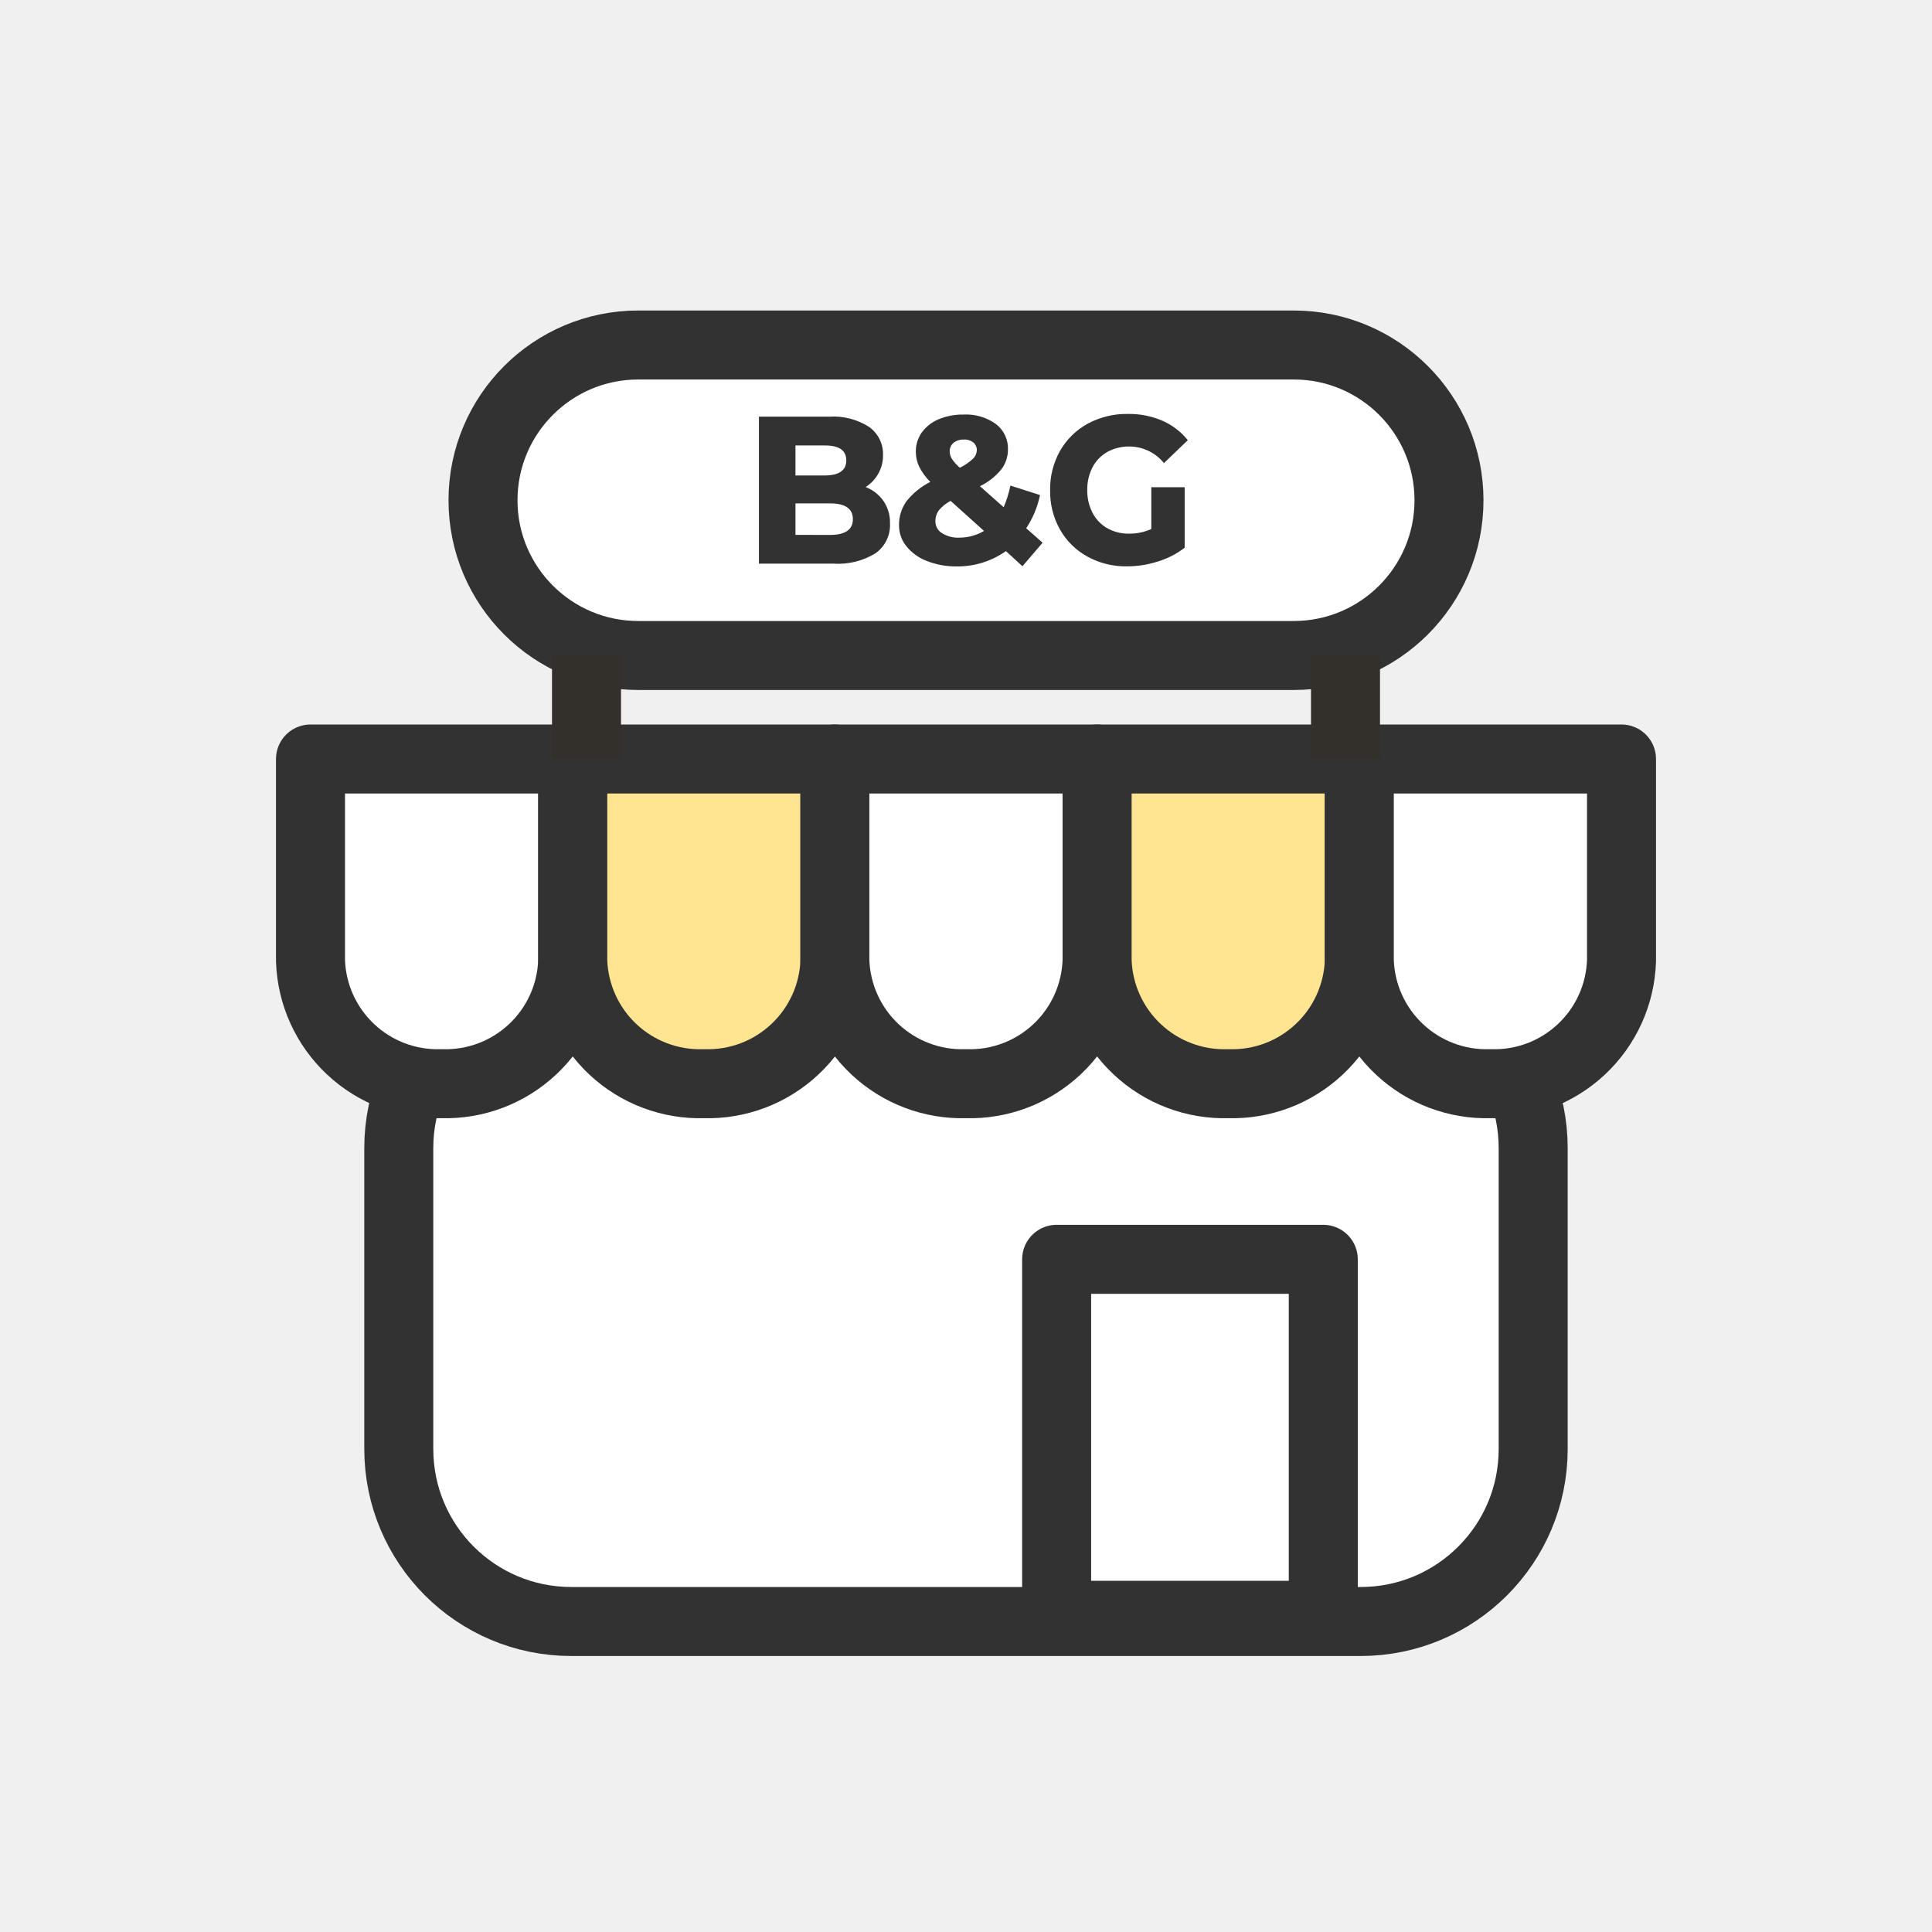
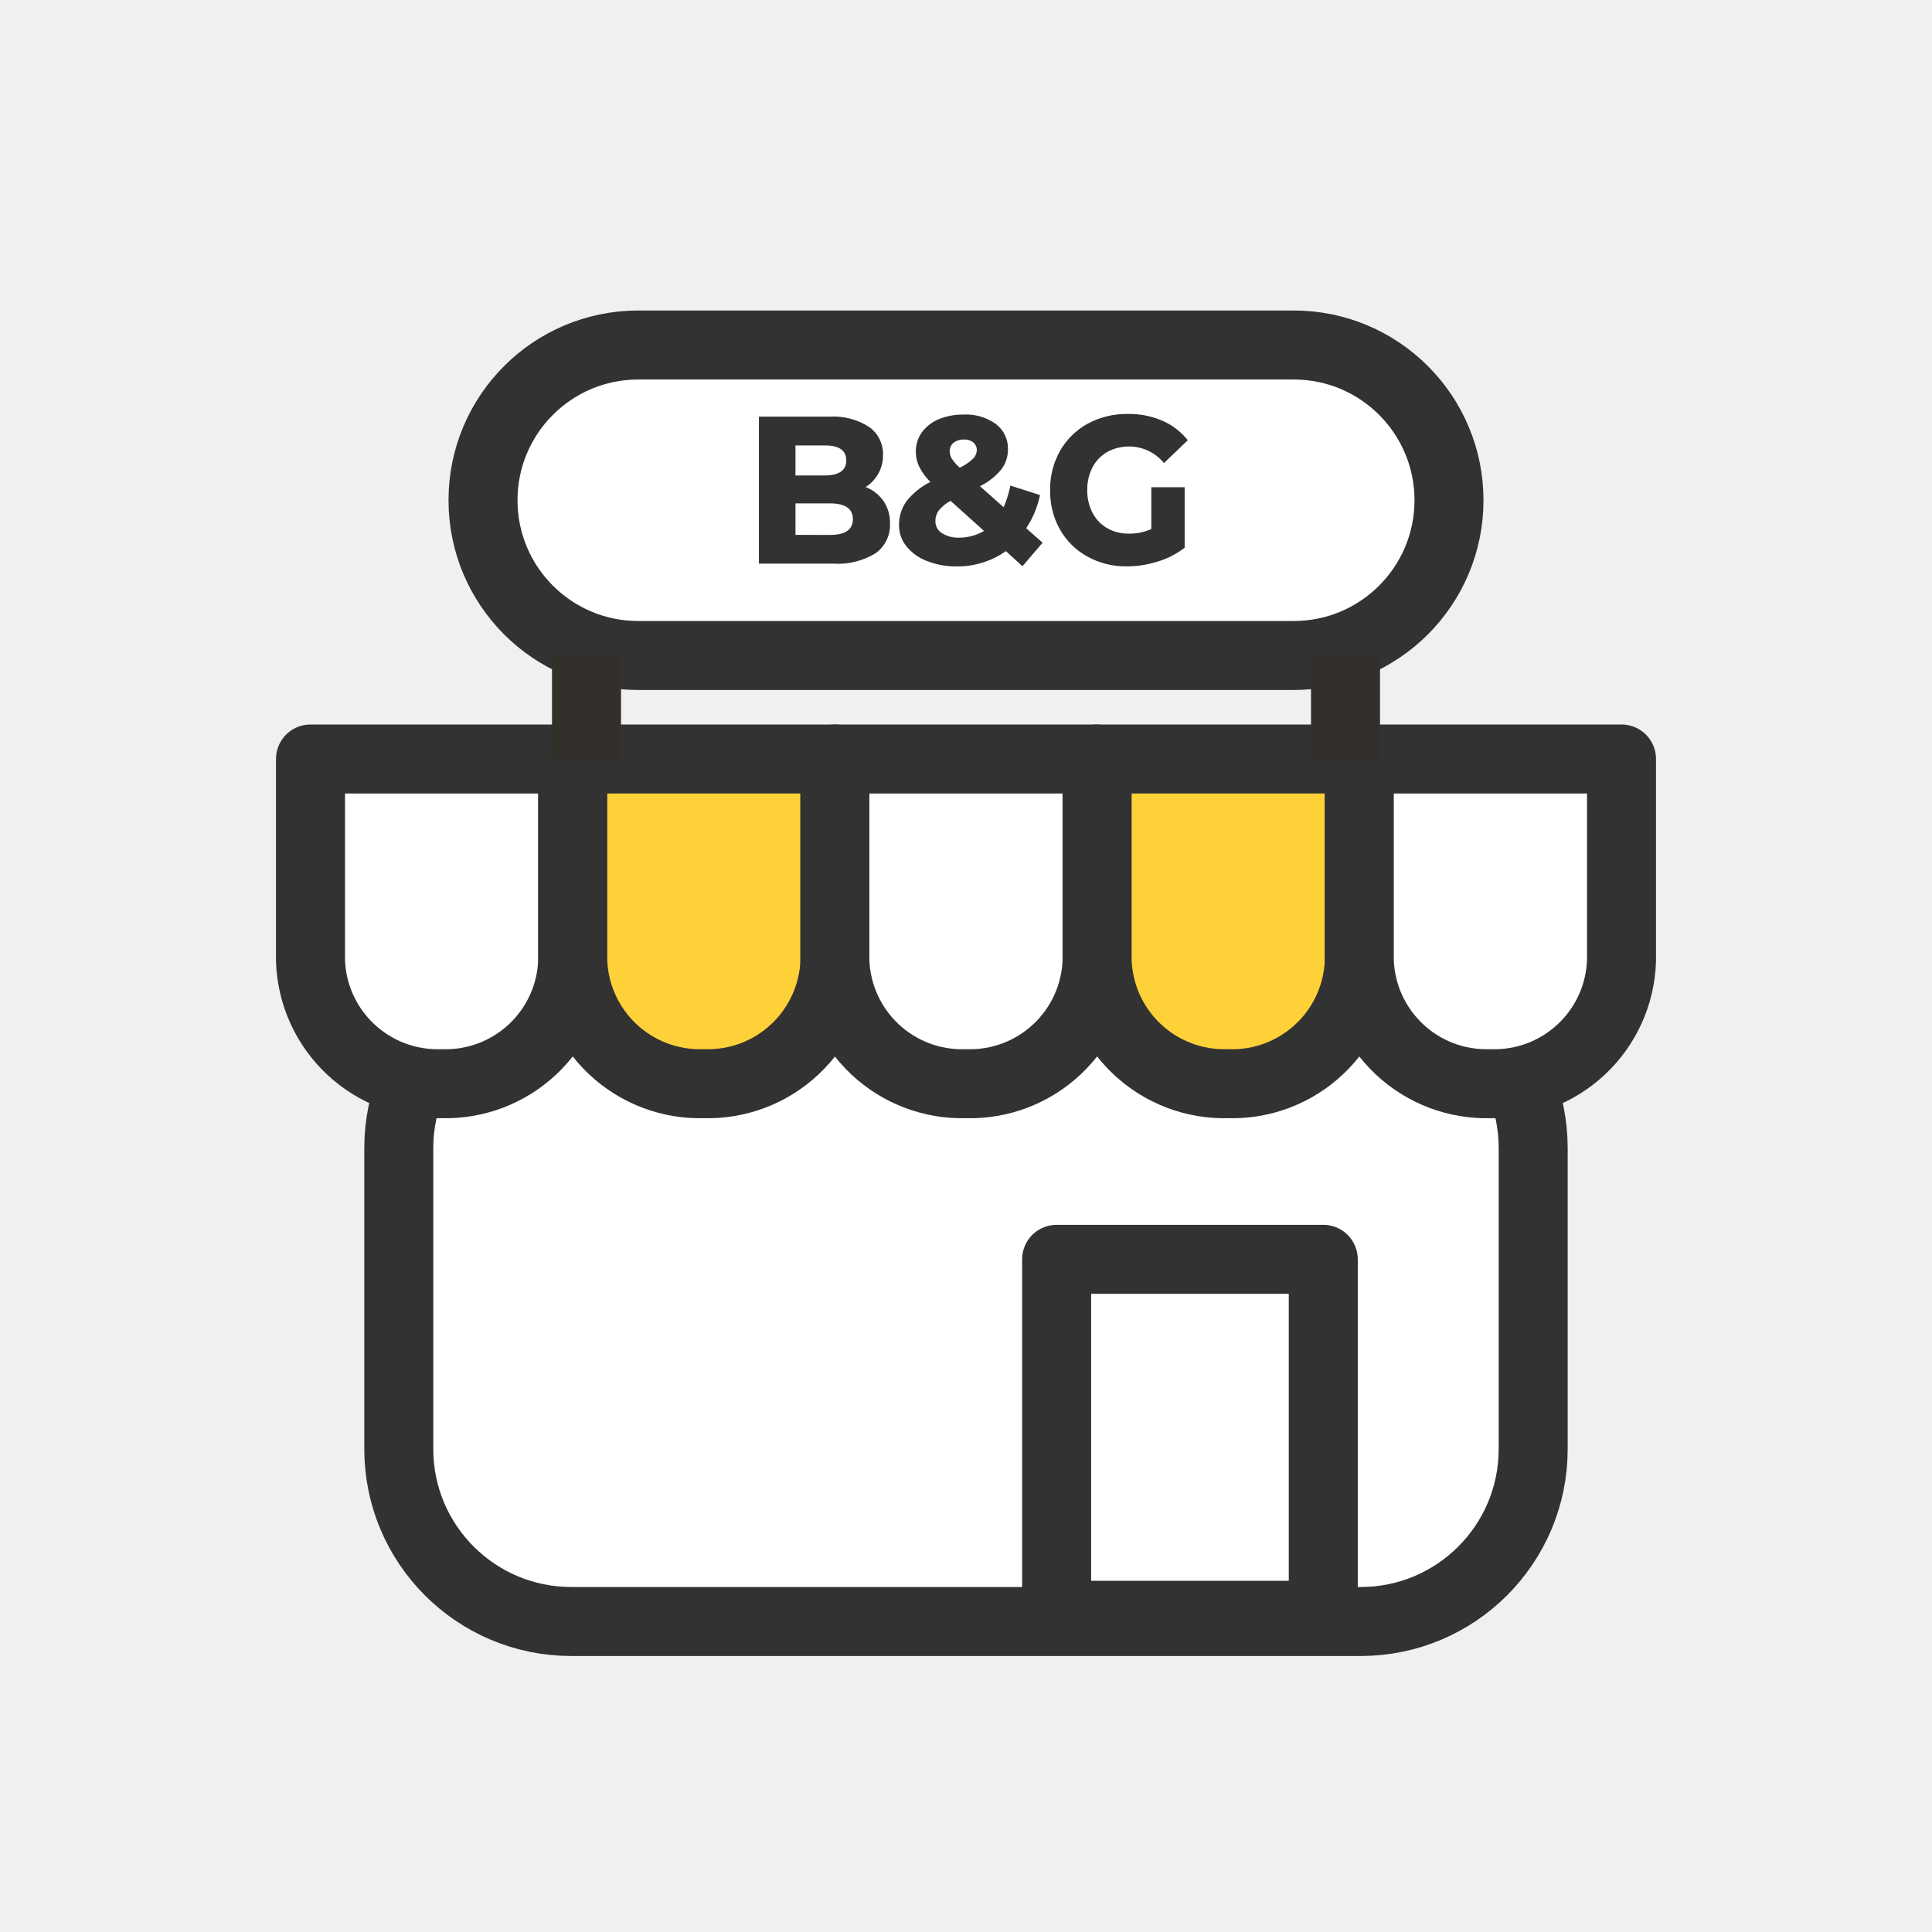
<svg xmlns="http://www.w3.org/2000/svg" width="56" height="56" viewBox="0 0 56 56" fill="none">
  <path d="M39.44 28.277H16.559C13.797 28.277 11.559 30.516 11.559 33.277V42C11.559 44.762 13.797 47 16.559 47H39.44C42.201 47 44.44 44.762 44.44 42V33.277C44.44 30.516 42.201 28.277 39.44 28.277Z" fill="white" stroke="#323232" stroke-width="2" stroke-miterlimit="10" stroke-linecap="round" stroke-linejoin="round" />
  <path d="M12.8 31.411C11.824 31.442 10.876 31.084 10.164 30.416C9.451 29.748 9.033 28.826 9 27.85V22H16.6V27.85C16.567 28.826 16.149 29.749 15.437 30.416C14.724 31.084 13.776 31.442 12.8 31.411Z" fill="white" stroke="#323232" stroke-width="2" stroke-miterlimit="10" stroke-linecap="round" stroke-linejoin="round" />
-   <path d="M20.402 31.411C19.426 31.442 18.478 31.084 17.765 30.416C17.053 29.748 16.634 28.826 16.602 27.85V22H24.202V27.85C24.169 28.826 23.75 29.749 23.038 30.416C22.326 31.084 21.377 31.442 20.402 31.411Z" fill="#FFE591" stroke="#323232" stroke-width="2" stroke-miterlimit="10" stroke-linecap="round" stroke-linejoin="round" />
+   <path d="M20.402 31.411C19.426 31.442 18.478 31.084 17.765 30.416C17.053 29.748 16.634 28.826 16.602 27.85V22H24.202V27.85C24.169 28.826 23.75 29.749 23.038 30.416C22.326 31.084 21.377 31.442 20.402 31.411Z" fill="#FFD139" stroke="#323232" stroke-width="2" stroke-miterlimit="10" stroke-linecap="round" stroke-linejoin="round" />
  <path d="M27.999 31.411C27.023 31.442 26.075 31.084 25.363 30.416C24.651 29.748 24.232 28.826 24.199 27.85V22H31.799V27.85C31.767 28.826 31.348 29.749 30.636 30.416C29.923 31.084 28.975 31.442 27.999 31.411Z" fill="white" stroke="#323232" stroke-width="2" stroke-miterlimit="10" stroke-linecap="round" stroke-linejoin="round" />
-   <path d="M35.601 31.411C34.625 31.442 33.677 31.084 32.965 30.416C32.252 29.748 31.834 28.826 31.801 27.85V22H39.401V27.85C39.368 28.826 38.95 29.749 38.237 30.416C37.525 31.084 36.577 31.442 35.601 31.411Z" fill="#FFE591" stroke="#323232" stroke-width="2" stroke-miterlimit="10" stroke-linecap="round" stroke-linejoin="round" />
+   <path d="M35.601 31.411C34.625 31.442 33.677 31.084 32.965 30.416C32.252 29.748 31.834 28.826 31.801 27.85V22H39.401V27.85C39.368 28.826 38.95 29.749 38.237 30.416C37.525 31.084 36.577 31.442 35.601 31.411Z" fill="#FFD139" stroke="#323232" stroke-width="2" stroke-miterlimit="10" stroke-linecap="round" stroke-linejoin="round" />
  <path d="M43.2 31.411C42.225 31.442 41.276 31.084 40.564 30.416C39.852 29.748 39.433 28.826 39.4 27.85V22H47V27.85C46.968 28.826 46.549 29.749 45.837 30.416C45.124 31.084 44.176 31.442 43.2 31.411Z" fill="white" stroke="#323232" stroke-width="2" stroke-miterlimit="10" stroke-linecap="round" stroke-linejoin="round" />
  <path d="M38.356 36.502H30.627V46.82H38.356V36.502Z" fill="white" stroke="#323232" stroke-width="2" stroke-miterlimit="10" stroke-linecap="round" stroke-linejoin="round" />
  <path d="M37.5 9H18.5C15.462 9 13 11.462 13 14.5C13 17.538 15.462 20 18.5 20H37.5C40.538 20 43 17.538 43 14.5C43 11.462 40.538 9 37.5 9Z" fill="white" />
  <path d="M37.5 10H18.5C16.015 10 14 12.015 14 14.5C14 16.985 16.015 19 18.5 19H37.5C39.985 19 42 16.985 42 14.5C42 12.015 39.985 10 37.5 10Z" stroke="#323232" stroke-width="2" />
  <path d="M25.091 14.117C25.298 14.197 25.477 14.336 25.605 14.517C25.737 14.71 25.804 14.939 25.797 15.172C25.805 15.34 25.771 15.508 25.698 15.659C25.624 15.81 25.514 15.94 25.377 16.037C25.01 16.262 24.582 16.367 24.153 16.337H21.998V12.077H24.038C24.446 12.05 24.852 12.156 25.195 12.377C25.323 12.47 25.427 12.592 25.497 12.734C25.566 12.876 25.6 13.033 25.595 13.19C25.598 13.379 25.55 13.565 25.458 13.729C25.37 13.887 25.244 14.021 25.091 14.117ZM23.057 13.782H23.897C24.319 13.782 24.53 13.636 24.53 13.344C24.53 13.052 24.319 12.908 23.897 12.912H23.057V13.782ZM24.057 15.505C24.5 15.505 24.721 15.353 24.721 15.048C24.721 14.744 24.5 14.591 24.057 14.591H23.057V15.504L24.057 15.505ZM29.157 15.974C28.742 16.267 28.246 16.422 27.738 16.418C27.445 16.423 27.154 16.371 26.88 16.266C26.646 16.181 26.439 16.035 26.28 15.843C26.136 15.671 26.058 15.453 26.059 15.228C26.054 14.978 26.13 14.732 26.275 14.528C26.462 14.294 26.698 14.103 26.966 13.968C26.837 13.842 26.729 13.695 26.646 13.533C26.58 13.398 26.546 13.249 26.546 13.098C26.542 12.896 26.603 12.698 26.72 12.532C26.845 12.363 27.015 12.231 27.21 12.151C27.441 12.057 27.689 12.011 27.938 12.016C28.27 12 28.597 12.097 28.866 12.29C28.979 12.376 29.07 12.488 29.131 12.616C29.192 12.745 29.221 12.886 29.216 13.027C29.218 13.24 29.147 13.448 29.016 13.615C28.848 13.816 28.64 13.979 28.404 14.093L29.092 14.702C29.178 14.501 29.243 14.29 29.287 14.075L30.145 14.349C30.075 14.693 29.939 15.019 29.745 15.311L30.22 15.731L29.636 16.413L29.157 15.974ZM27.938 12.741C27.83 12.736 27.724 12.769 27.638 12.835C27.602 12.866 27.574 12.903 27.555 12.946C27.536 12.989 27.526 13.036 27.528 13.082C27.528 13.156 27.548 13.229 27.586 13.292C27.652 13.391 27.73 13.48 27.82 13.557C27.96 13.491 28.088 13.404 28.201 13.298C28.27 13.234 28.31 13.145 28.314 13.051C28.315 13.009 28.307 12.966 28.29 12.928C28.272 12.889 28.247 12.854 28.214 12.826C28.136 12.765 28.037 12.734 27.938 12.741ZM27.804 15.584C28.057 15.585 28.305 15.518 28.522 15.389L27.554 14.518C27.423 14.585 27.307 14.679 27.213 14.792C27.145 14.886 27.11 15 27.113 15.115C27.113 15.183 27.131 15.25 27.164 15.309C27.197 15.368 27.244 15.418 27.302 15.453C27.453 15.547 27.629 15.593 27.806 15.584H27.804ZM34.338 14.123V15.876C34.105 16.056 33.841 16.191 33.559 16.276C33.27 16.369 32.968 16.416 32.664 16.416C32.266 16.423 31.873 16.326 31.523 16.135C31.188 15.952 30.911 15.679 30.723 15.347C30.529 15 30.431 14.607 30.438 14.208C30.431 13.809 30.531 13.415 30.727 13.066C30.916 12.736 31.193 12.464 31.527 12.281C31.884 12.089 32.284 11.992 32.689 11.998C33.032 11.992 33.373 12.059 33.689 12.193C33.978 12.319 34.232 12.513 34.429 12.759L33.738 13.423C33.618 13.274 33.465 13.153 33.292 13.07C33.119 12.987 32.93 12.943 32.738 12.942C32.514 12.938 32.292 12.992 32.096 13.1C31.913 13.204 31.764 13.358 31.667 13.544C31.562 13.75 31.51 13.978 31.515 14.208C31.511 14.436 31.563 14.661 31.667 14.863C31.763 15.05 31.911 15.206 32.093 15.31C32.286 15.418 32.505 15.473 32.726 15.468C32.948 15.471 33.168 15.425 33.371 15.334V14.123H34.338Z" fill="#323232" />
  <path d="M18 19H16V22H18V19Z" fill="#33302B" />
  <path d="M40 19H38V22H40V19Z" fill="#33302B" />
</svg>
